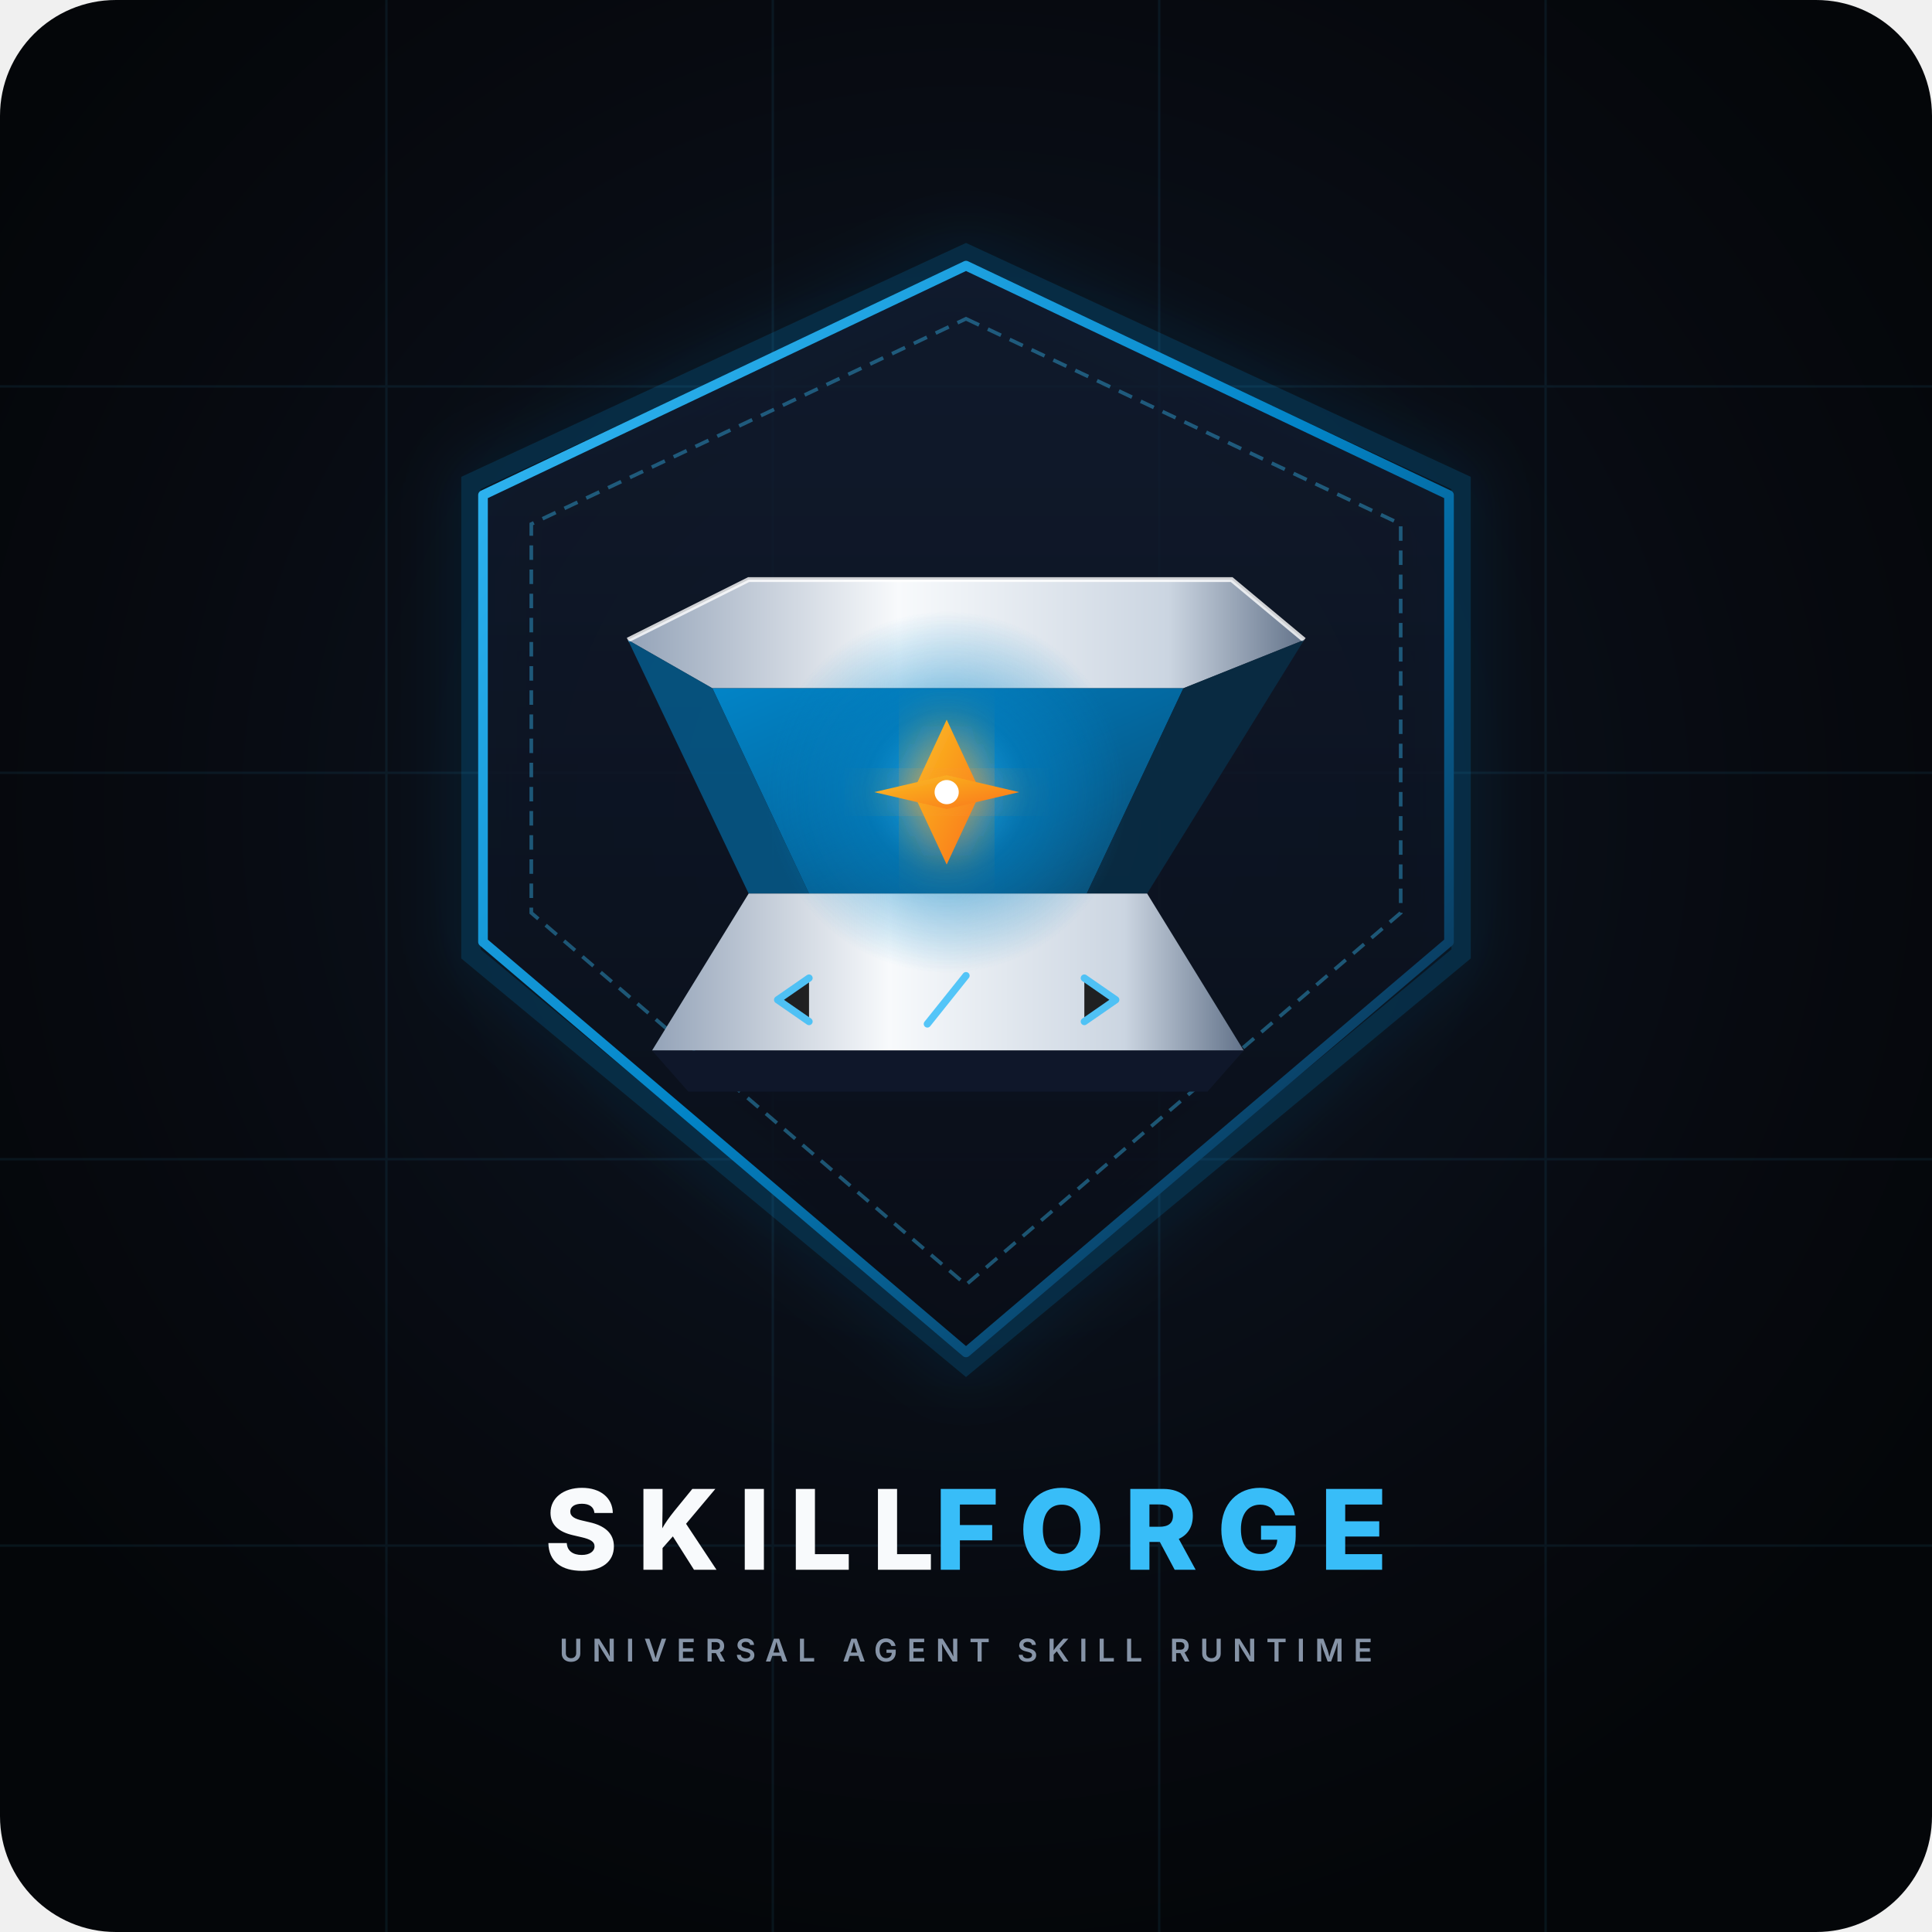
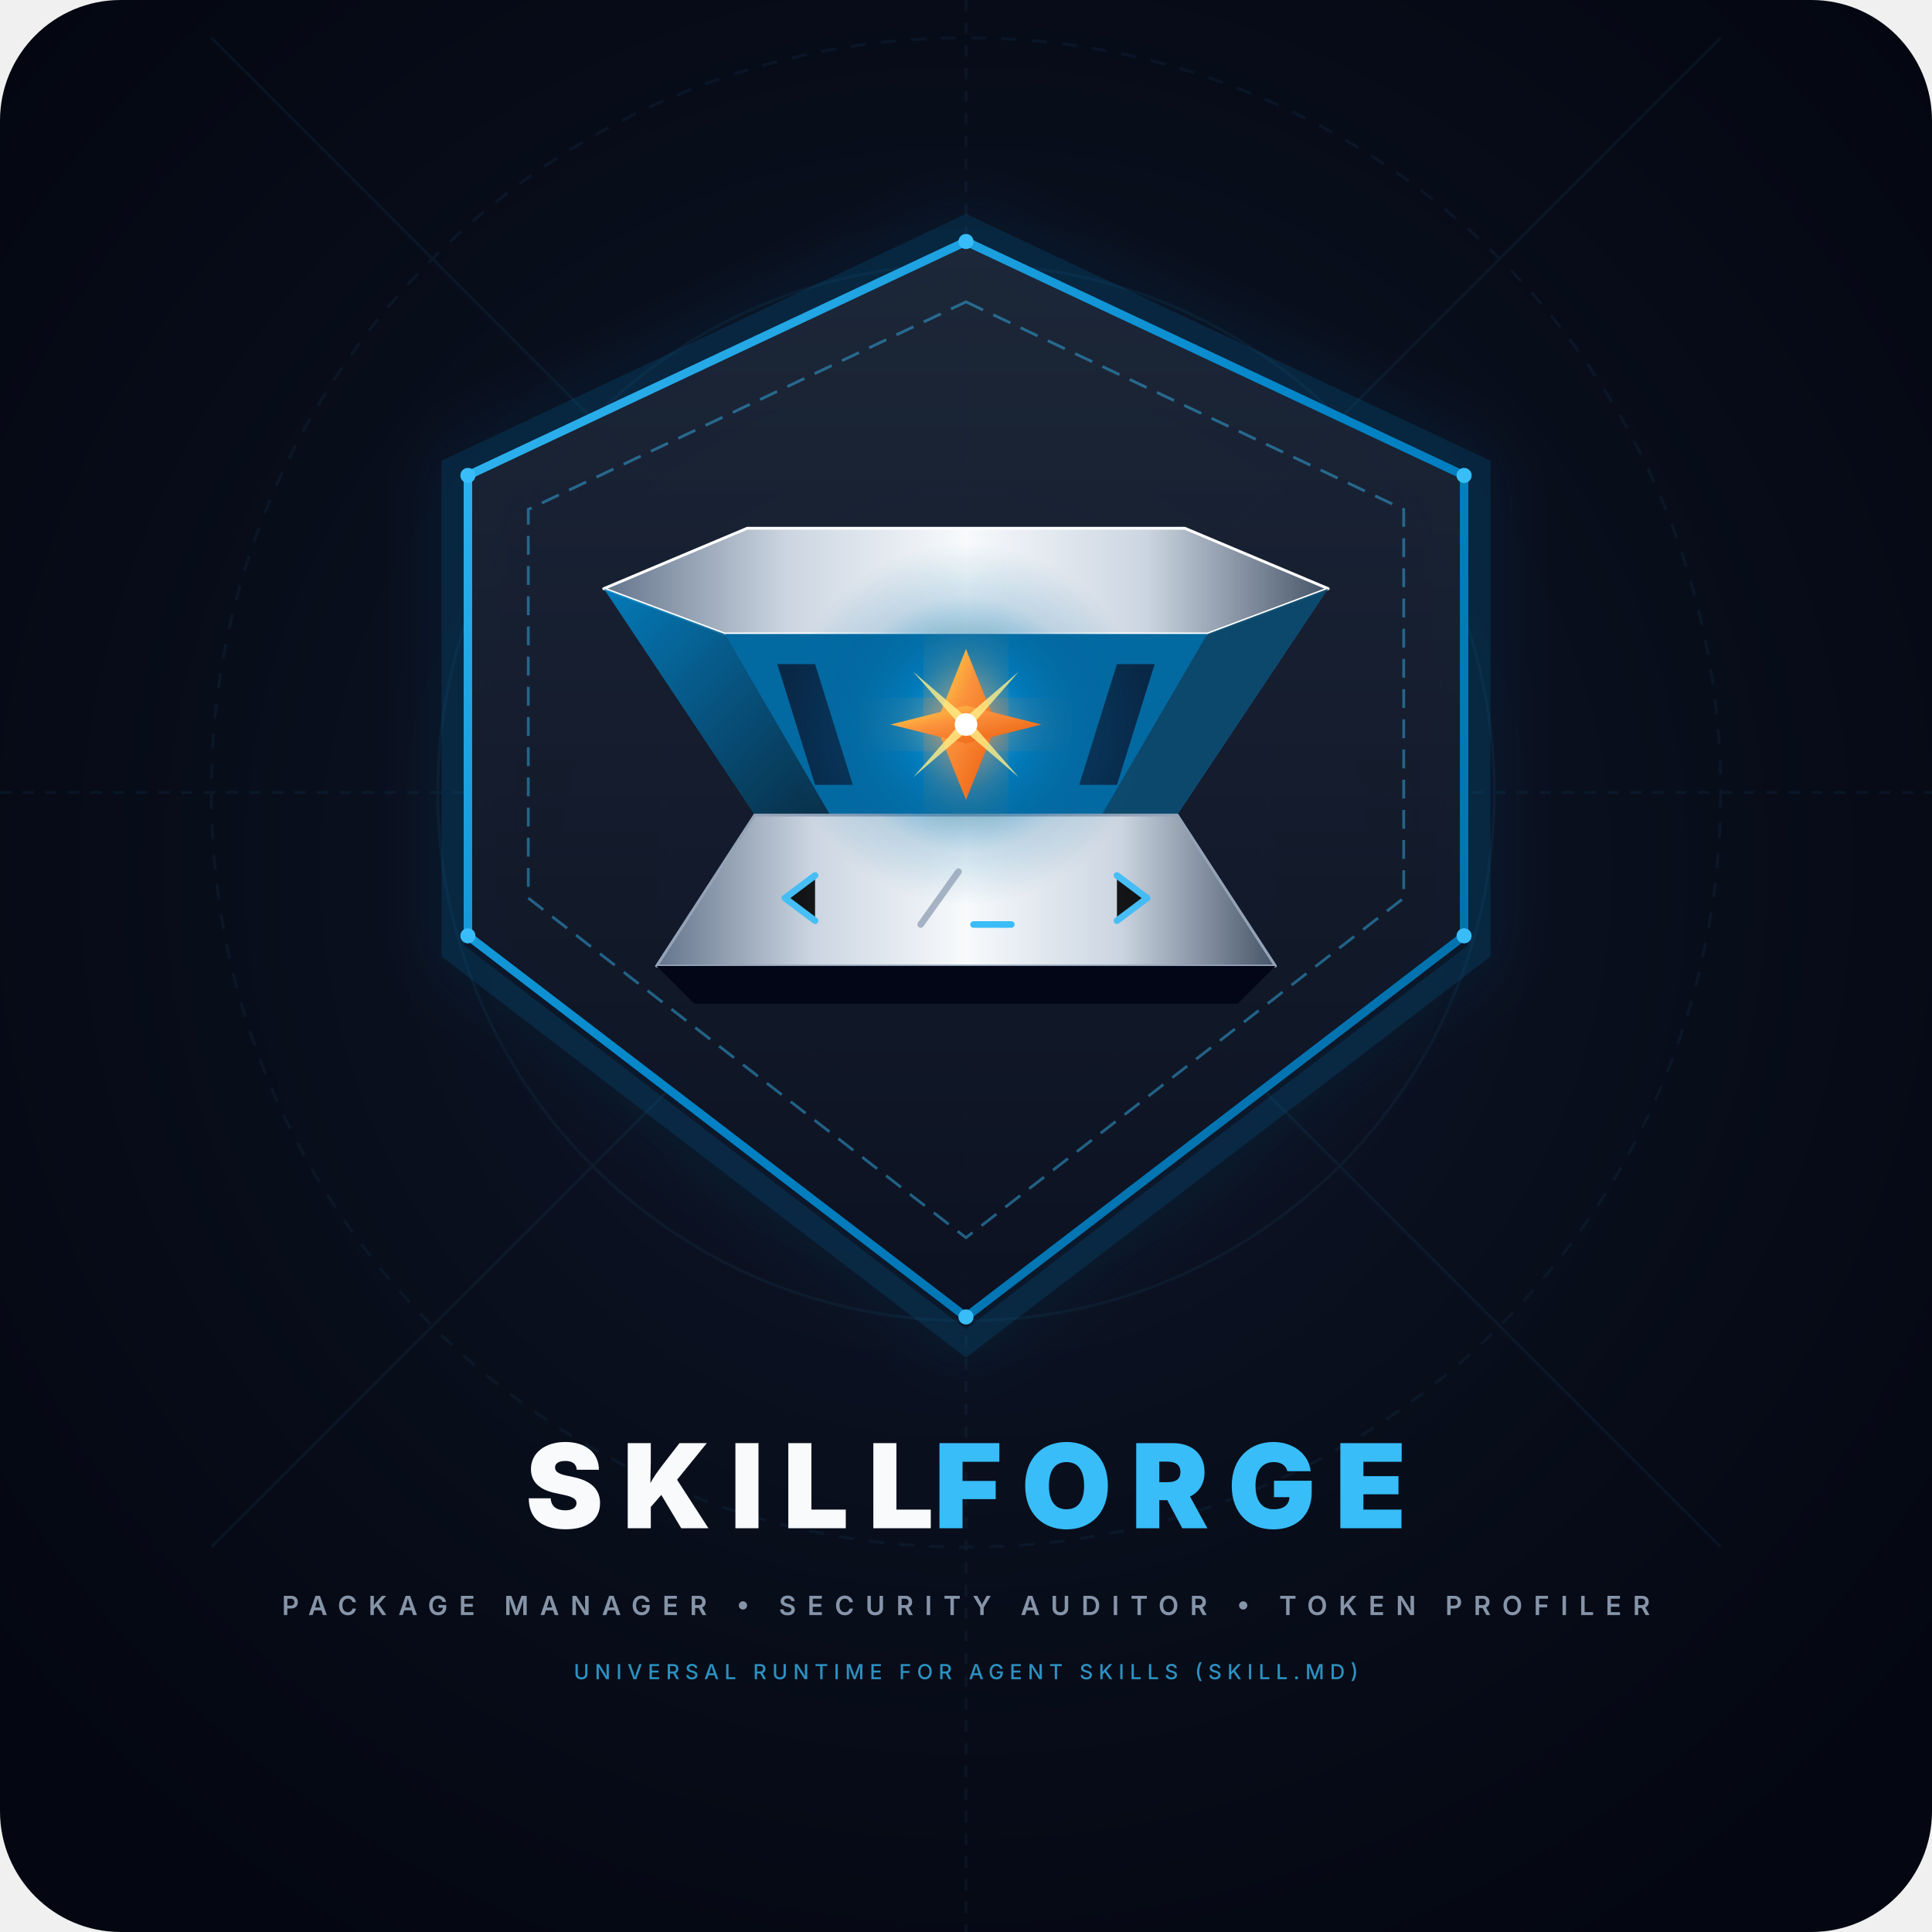
- <svg xmlns="http://www.w3.org/2000/svg" viewBox="0 0 800 800" width="800" height="800">
+ <svg xmlns="http://www.w3.org/2000/svg" viewBox="0 0 1024 1024" width="1024" height="1024">
  <defs>
-     <radialGradient id="bgGlow" cx="50%" cy="42%" r="60%">
-       <stop offset="0%" stop-color="#0e1726" />
-       <stop offset="70%" stop-color="#070a10" />
-       <stop offset="100%" stop-color="#040609" />
+     <radialGradient id="canvasBg" cx="50%" cy="45%" r="65%">
+       <stop offset="0%" stop-color="#0f172a" />
+       <stop offset="60%" stop-color="#080d1a" />
+       <stop offset="100%" stop-color="#040711" />
    </radialGradient>
-     <linearGradient id="shieldBorder" x1="0%" y1="0%" x2="100%" y2="100%">
+     <linearGradient id="neonCyan" x1="0%" y1="0%" x2="100%" y2="100%">
      <stop offset="0%" stop-color="#38bdf8" />
      <stop offset="50%" stop-color="#0284c7" />
-       <stop offset="100%" stop-color="#0f172a" />
+       <stop offset="100%" stop-color="#0369a1" />
    </linearGradient>
-     <linearGradient id="shieldFill" x1="50%" y1="0%" x2="50%" y2="100%">
-       <stop offset="0%" stop-color="#111c30" stop-opacity="0.8" />
-       <stop offset="100%" stop-color="#090d16" stop-opacity="0.95" />
+     <linearGradient id="shieldPlate" x1="50%" y1="0%" x2="50%" y2="100%">
+       <stop offset="0%" stop-color="#1e293b" stop-opacity="0.9" />
+       <stop offset="100%" stop-color="#0b1120" stop-opacity="0.95" />
    </linearGradient>
-     <linearGradient id="anvilTop" x1="0%" y1="0%" x2="100%" y2="0%">
-       <stop offset="0%" stop-color="#94a3b8" />
-       <stop offset="40%" stop-color="#f8fafc" />
-       <stop offset="80%" stop-color="#cbd5e1" />
-       <stop offset="100%" stop-color="#64748b" />
+     <linearGradient id="anvilSteel" x1="0%" y1="0%" x2="100%" y2="0%">
+       <stop offset="0%" stop-color="#64748b" />
+       <stop offset="25%" stop-color="#cbd5e1" />
+       <stop offset="50%" stop-color="#f8fafc" />
+       <stop offset="75%" stop-color="#cbd5e1" />
+       <stop offset="100%" stop-color="#475569" />
    </linearGradient>
-     <linearGradient id="anvilBody" x1="0%" y1="0%" x2="100%" y2="100%">
+     <linearGradient id="facetDeep" x1="0%" y1="0%" x2="100%" y2="100%">
      <stop offset="0%" stop-color="#0284c7" />
-       <stop offset="50%" stop-color="#0369a1" />
-       <stop offset="100%" stop-color="#0c4a6e" />
+       <stop offset="100%" stop-color="#082f49" />
    </linearGradient>
    <radialGradient id="sparkGlow" cx="50%" cy="50%" r="50%">
      <stop offset="0%" stop-color="#38bdf8" stop-opacity="1" />
-       <stop offset="45%" stop-color="#0284c7" stop-opacity="0.6" />
-       <stop offset="100%" stop-color="#0284c7" stop-opacity="0" />
+       <stop offset="35%" stop-color="#0284c7" stop-opacity="0.7" />
+       <stop offset="70%" stop-color="#0369a1" stop-opacity="0.2" />
+       <stop offset="100%" stop-color="#0369a1" stop-opacity="0" />
    </radialGradient>
-     <linearGradient id="emberGrad" x1="0%" y1="0%" x2="100%" y2="100%">
-       <stop offset="0%" stop-color="#fbbf24" />
-       <stop offset="100%" stop-color="#f97316" />
+     <linearGradient id="moltenEmber" x1="0%" y1="0%" x2="100%" y2="100%">
+       <stop offset="0%" stop-color="#fde047" />
+       <stop offset="40%" stop-color="#fb923c" />
+       <stop offset="100%" stop-color="#ea580c" />
    </linearGradient>
-     <filter id="glowFilter" x="-20%" y="-20%" width="140%" height="140%">
-       <feGaussianBlur stdDeviation="12" result="blur" />
+     <filter id="bloomFilter" x="-20%" y="-20%" width="140%" height="140%">
+       <feGaussianBlur stdDeviation="16" result="blur" />
      <feComposite in="SourceGraphic" in2="blur" operator="over" />
    </filter>
  </defs>
-   <rect width="800" height="800" fill="url(#bgGlow)" rx="48" />
-   <g opacity="0.08" stroke="#38bdf8" stroke-width="1">
-     <line x1="160" y1="0" x2="160" y2="800" />
-     <line x1="320" y1="0" x2="320" y2="800" />
-     <line x1="480" y1="0" x2="480" y2="800" />
-     <line x1="640" y1="0" x2="640" y2="800" />
-     <line x1="0" y1="160" x2="800" y2="160" />
-     <line x1="0" y1="320" x2="800" y2="320" />
-     <line x1="0" y1="480" x2="800" y2="480" />
-     <line x1="0" y1="640" x2="800" y2="640" />
+   <rect width="1024" height="1024" fill="url(#canvasBg)" rx="64" />
+   <g opacity="0.06" stroke="#38bdf8" stroke-width="1.5">
+     <circle cx="512" cy="420" r="160" fill="none" />
+     <circle cx="512" cy="420" r="280" fill="none" />
+     <circle cx="512" cy="420" r="400" fill="none" stroke-dasharray="8 8" />
+     <line x1="112" y1="20" x2="912" y2="820" />
+     <line x1="912" y1="20" x2="112" y2="820" />
+     <line x1="512" y1="0" x2="512" y2="1024" stroke-dasharray="6 6" />
+     <line x1="0" y1="420" x2="1024" y2="420" stroke-dasharray="6 6" />
  </g>
-   <g id="shield-structure">
-     <polygon points="400,105 605,200 605,395 400,565 195,395 195,200" fill="none" stroke="#0284c7" stroke-width="8" opacity="0.25" filter="url(#glowFilter)" />
-     <polygon points="400,110 600,205 600,390 400,560 200,390 200,205" fill="url(#shieldFill)" stroke="url(#shieldBorder)" stroke-width="4" stroke-linejoin="round" />
-     <polygon points="400,132 580,217 580,378 400,532 220,378 220,217" fill="none" stroke="#38bdf8" stroke-width="1.5" stroke-dasharray="6 4" opacity="0.4" />
+   <g id="shield-armor">
+     <path d="M 512,120 L 784,248 L 784,504 L 512,712 L 240,504 L 240,248 Z" fill="none" stroke="#0284c7" stroke-width="12" opacity="0.2" filter="url(#bloomFilter)" />
+     <path d="M 512,128 L 776,252 L 776,496 L 512,698 L 248,496 L 248,252 Z" fill="url(#shieldPlate)" stroke="url(#neonCyan)" stroke-width="4.5" stroke-linejoin="round" />
+     <path d="M 512,160 L 744,270 L 744,476 L 512,656 L 280,476 L 280,270 Z" fill="none" stroke="#38bdf8" stroke-width="1.5" stroke-dasharray="10 6" opacity="0.45" />
+     <circle cx="512" cy="128" r="4" fill="#38bdf8" />
+     <circle cx="776" cy="252" r="4" fill="#38bdf8" />
+     <circle cx="776" cy="496" r="4" fill="#38bdf8" />
+     <circle cx="512" cy="698" r="4" fill="#38bdf8" />
+     <circle cx="248" cy="496" r="4" fill="#38bdf8" />
+     <circle cx="248" cy="252" r="4" fill="#38bdf8" />
  </g>
-   <g id="anvil-core">
-     <polygon points="260,265 310,240 510,240 540,265 490,285 295,285" fill="url(#anvilTop)" />
-     <polyline points="260,265 310,240 510,240 540,265" fill="none" stroke="#ffffff" stroke-width="2" opacity="0.8" />
-     <polygon points="295,285 490,285 450,370 335,370" fill="url(#anvilBody)" />
-     <polygon points="260,265 295,285 335,370 310,370" fill="#0369a1" opacity="0.7" />
-     <polygon points="540,265 490,285 450,370 475,370" fill="#082f49" opacity="0.8" />
-     <polygon points="310,370 475,370 515,435 270,435" fill="url(#anvilTop)" />
-     <polygon points="270,435 515,435 500,452 285,452" fill="#0f172a" />
+   <g id="anvil-monolith">
+     <path d="M 320,312 L 396,280 L 628,280 L 704,312 L 640,336 L 384,336 Z" fill="url(#anvilSteel)" stroke="#ffffff" stroke-width="1.5" stroke-linejoin="round" />
+     <path d="M 320,312 L 384,336 L 440,432 L 400,432 Z" fill="url(#facetDeep)" opacity="0.9" />
+     <path d="M 704,312 L 640,336 L 584,432 L 624,432 Z" fill="#0c4a6e" opacity="0.95" />
+     <path d="M 384,336 L 640,336 L 584,432 L 440,432 Z" fill="#0369a1" />
+     <polygon points="412,352 432,352 452,416 432,416" fill="#0b1329" opacity="0.75" />
+     <polygon points="612,352 592,352 572,416 592,416" fill="#0b1329" opacity="0.75" />
+     <path d="M 400,432 L 624,432 L 676,512 L 348,512 Z" fill="url(#anvilSteel)" stroke="#94a3b8" stroke-width="1.5" stroke-linejoin="round" />
+     <path d="M 348,512 L 676,512 L 656,532 L 368,532 Z" fill="#020617" />
  </g>
-   <g id="skill-spark">
-     <circle cx="392" cy="328" r="75" fill="url(#sparkGlow)" opacity="0.85" />
-     <polygon points="392,298 406,328 392,358 378,328" fill="url(#emberGrad)" filter="url(#glowFilter)" />
-     <polygon points="362,328 392,321 422,328 392,335" fill="url(#emberGrad)" filter="url(#glowFilter)" />
-     <circle cx="392" cy="328" r="5" fill="#ffffff" />
+   <g id="forge-core">
+     <circle cx="512" cy="384" r="96" fill="url(#sparkGlow)" opacity="0.9" />
+     <polygon points="512,344 528,384 512,424 496,384" fill="url(#moltenEmber)" filter="url(#bloomFilter)" />
+     <polygon points="472,384 512,374 552,384 512,394" fill="url(#moltenEmber)" filter="url(#bloomFilter)" />
+     <polygon points="484,356 512,380 540,412 512,388" fill="#fef08a" opacity="0.8" />
+     <polygon points="540,356 512,388 484,412 512,380" fill="#fef08a" opacity="0.8" />
+     <circle cx="512" cy="384" r="6" fill="#ffffff" />
  </g>
-   <g id="code-accents" stroke="#38bdf8" stroke-width="3" stroke-linecap="round" stroke-linejoin="round" opacity="0.85">
-     <polyline points="335,405 322,414 335,423" />
-     <line x1="384" y1="424" x2="400" y2="404" />
-     <polyline points="449,405 462,414 449,423" />
+   <g id="code-signature" stroke="#38bdf8" stroke-width="3.5" stroke-linecap="round" stroke-linejoin="round">
+     <polyline points="432,464 416,476 432,488" opacity="0.9" />
+     <line x1="488" y1="490" x2="508" y2="462" opacity="0.8" stroke="#94a3b8" />
+     <line x1="516" y1="490" x2="536" y2="490" opacity="1" stroke="#38bdf8" />
+     <polyline points="592,464 608,476 592,488" opacity="0.9" />
  </g>
-   <g id="logotype" text-anchor="middle">
-     <text x="400" y="650" font-family="-apple-system, BlinkMacSystemFont, 'Segoe UI', Inter, Roboto, sans-serif" font-size="46" font-weight="800" letter-spacing="8" fill="#f8fafc">
+   <g id="brand-typography" text-anchor="middle">
+     <text x="512" y="810" font-family="system-ui, -apple-system, BlinkMacSystemFont, 'Inter', 'Segoe UI', sans-serif" font-size="62" font-weight="900" letter-spacing="10" fill="#f8fafc">
      SKILL<tspan fill="#38bdf8">FORGE</tspan>
    </text>
-     <text x="400" y="688" font-family="-apple-system, BlinkMacSystemFont, 'Segoe UI', Inter, Roboto, sans-serif" font-size="13" font-weight="600" letter-spacing="4" fill="#94a3b8" opacity="0.9">
-       UNIVERSAL AGENT SKILL RUNTIME
+     <text x="512" y="856" font-family="system-ui, -apple-system, BlinkMacSystemFont, 'Inter', 'Segoe UI', monospace" font-size="14" font-weight="600" letter-spacing="6" fill="#94a3b8" opacity="0.9">
+       PACKAGE MANAGER • SECURITY AUDITOR • TOKEN PROFILER
+     </text>
+     <text x="512" y="890" font-family="system-ui, -apple-system, BlinkMacSystemFont, 'Inter', 'Segoe UI', monospace" font-size="11" font-weight="500" letter-spacing="3" fill="#38bdf8" opacity="0.75">
+       UNIVERSAL RUNTIME FOR AGENT SKILLS (SKILL.MD)
    </text>
  </g>
</svg>
